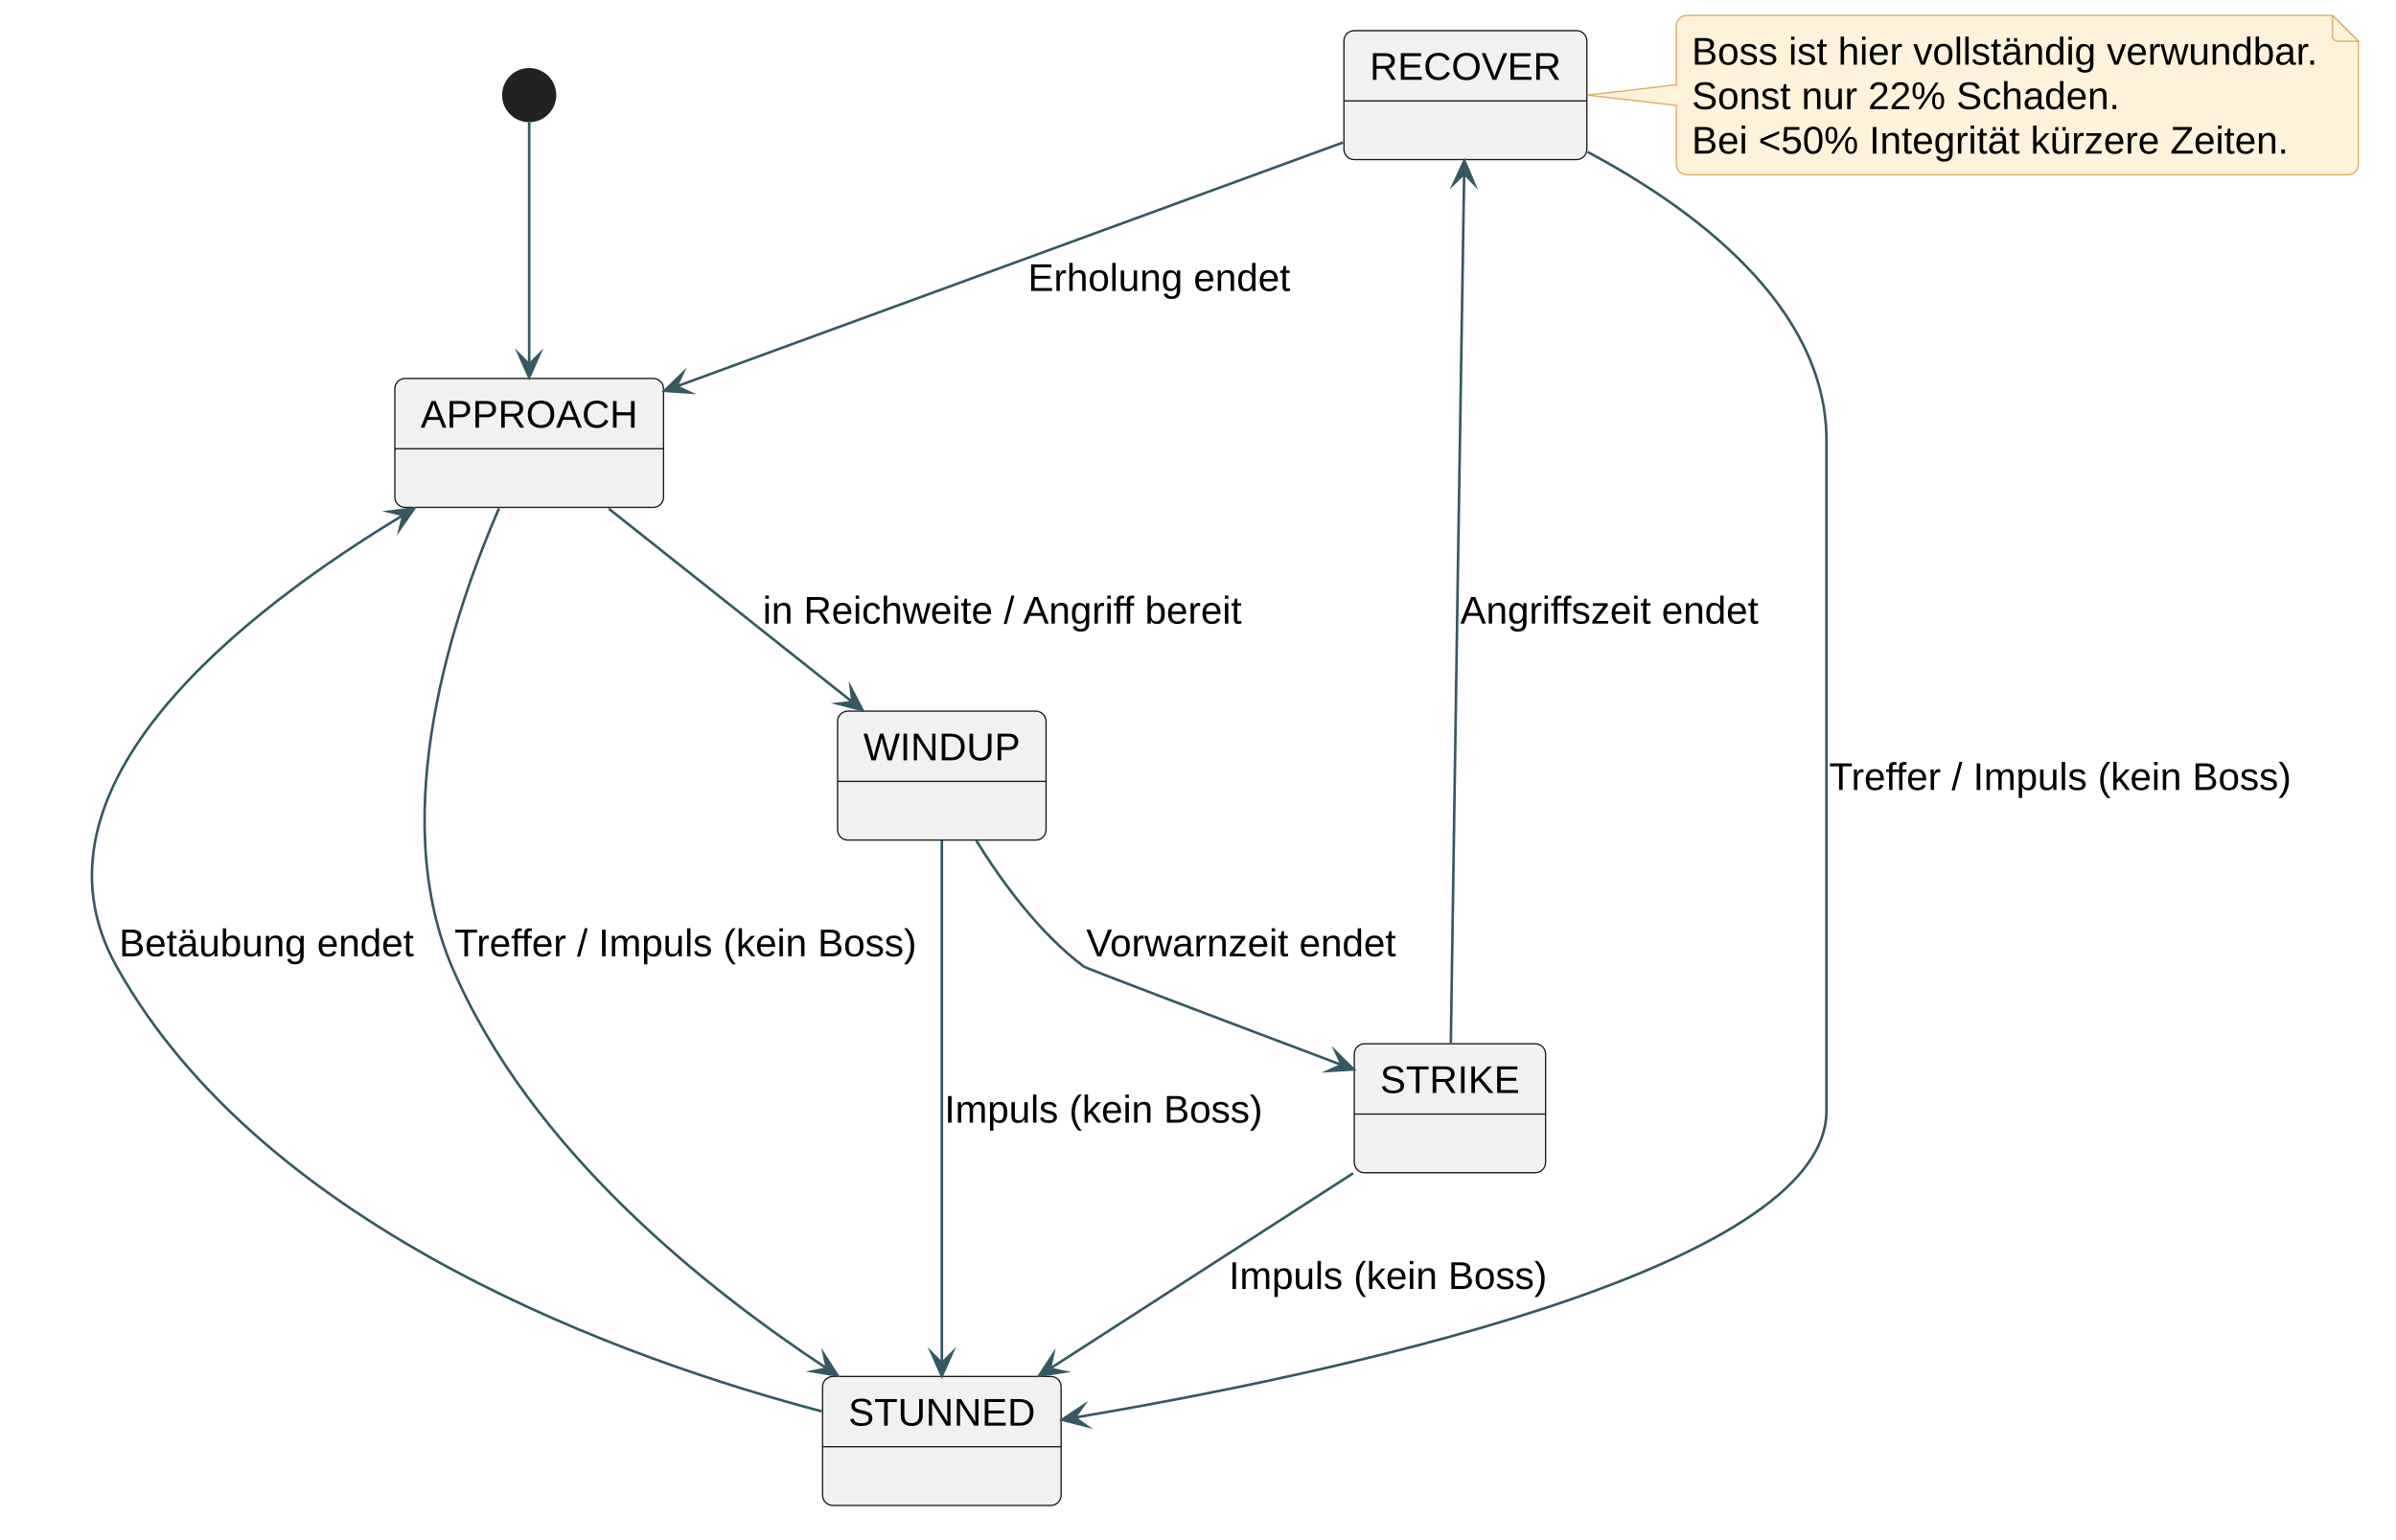
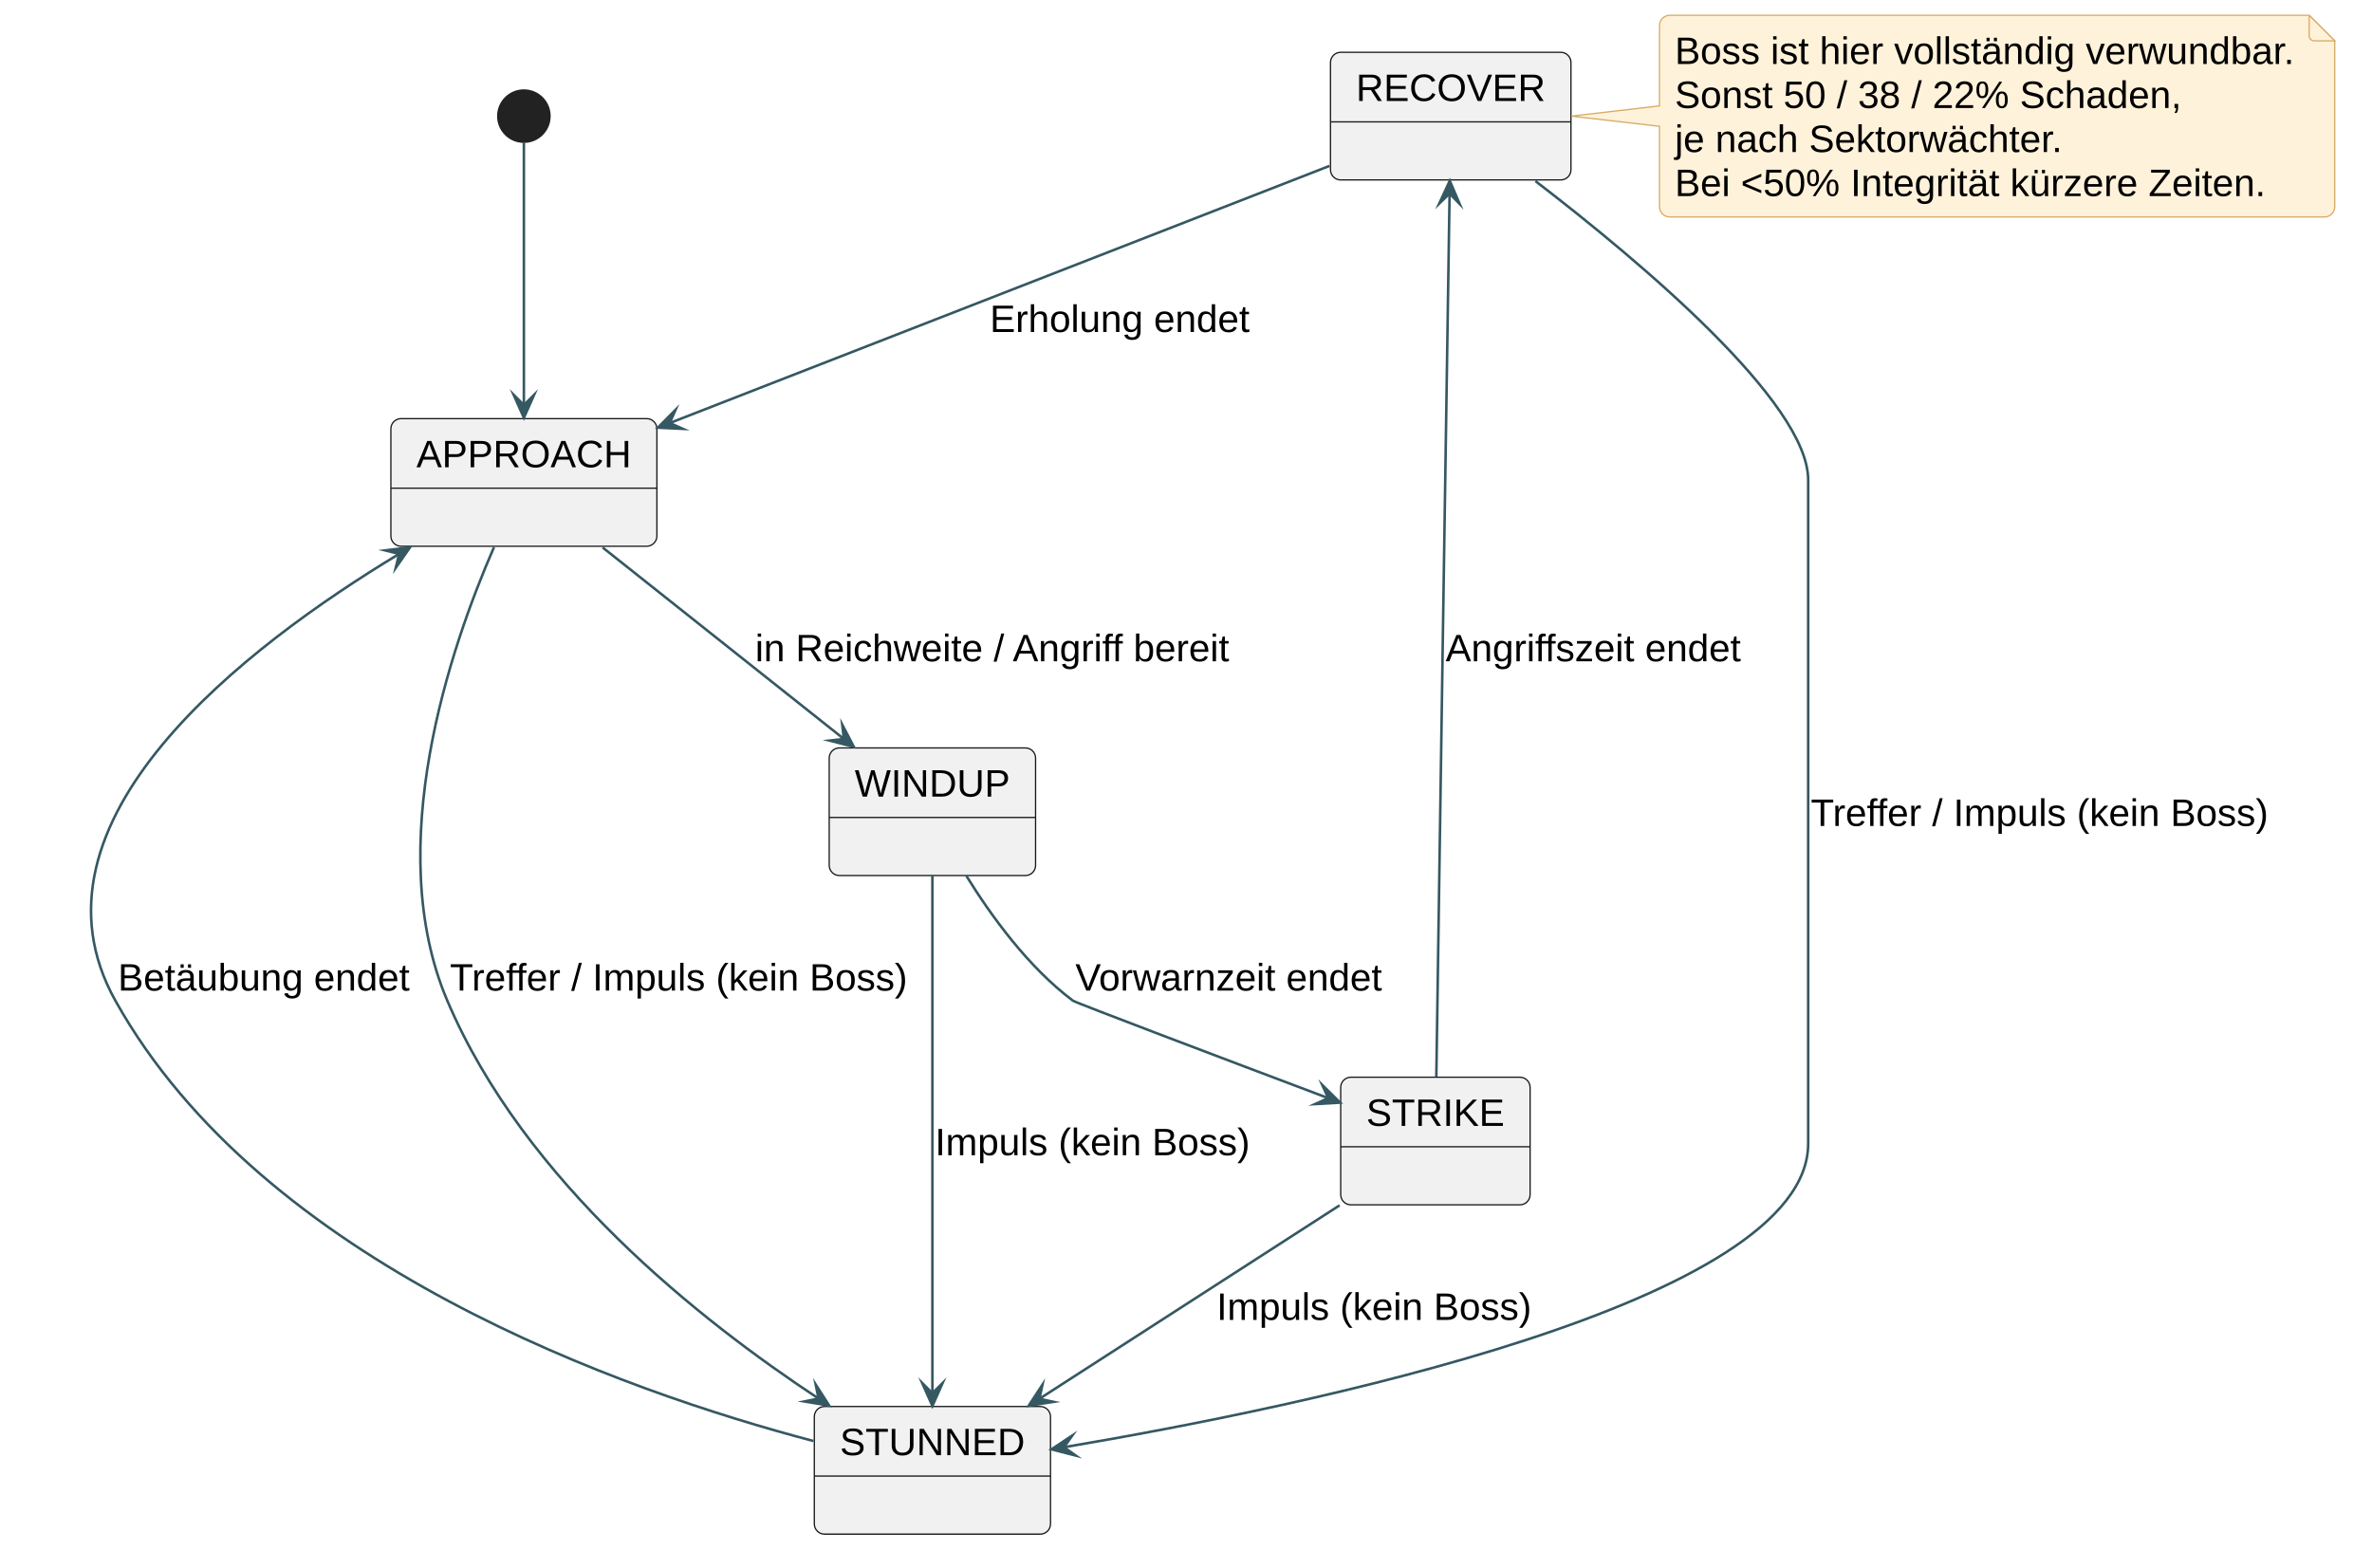
- <svg xmlns="http://www.w3.org/2000/svg" version="1.1" data-diagram-type="STATE" style="width:929px;height:597px;background:#FFFFFF;" width="929px" height="597px" viewBox="0 0 929 597" zoomAndPan="magnify" preserveAspectRatio="none" contentStyleType="text/css">
+ <svg xmlns="http://www.w3.org/2000/svg" version="1.1" data-diagram-type="STATE" style="width:929px;height:614px;background:#FFFFFF;" width="929px" height="614px" viewBox="0 0 929 614" zoomAndPan="magnify" preserveAspectRatio="none" contentStyleType="text/css">
  <defs />
  <g font-family="sans-serif" lengthAdjust="spacing">
    <g class="start_entity" data-qualified-name=".start." id="ent0001" data-source-line="17">
-       <ellipse cx="205.18" cy="36.88" rx="10" ry="10" fill="#222" style="stroke:#222;stroke-width:1;" />
+       <ellipse cx="205.18" cy="45.49" rx="10" ry="10" fill="#222" style="stroke:#222;stroke-width:1;" />
    </g>
    <g class="entity" data-qualified-name="APPROACH" id="ent0002" data-source-line="17">
-       <rect x="153.09" y="146.75" width="104.185" height="50" fill="#F1F1F1" style="stroke:#181818;stroke-width:0.5;" rx="4" ry="4" />
-       <line x1="153.09" y1="173.999" x2="257.275" y2="173.999" style="stroke:#181818;stroke-width:0.5;" />
-       <text x="163.09" y="165.82" fill="#000" font-size="15" textLength="84.185" font-family="Arial">APPROACH</text>
+       <rect x="153.09" y="163.99" width="104.185" height="50" fill="#F1F1F1" style="stroke:#181818;stroke-width:0.5;" rx="4" ry="4" />
+       <line x1="153.09" y1="191.239" x2="257.275" y2="191.239" style="stroke:#181818;stroke-width:0.5;" />
+       <text x="163.09" y="183.06" fill="#000" font-size="15" textLength="84.185" font-family="Arial">APPROACH</text>
    </g>
    <g class="entity" data-qualified-name="WINDUP" id="ent0004" data-source-line="18">
-       <rect x="324.76" y="275.75" width="80.828" height="50" fill="#F1F1F1" style="stroke:#181818;stroke-width:0.5;" rx="4" ry="4" />
-       <line x1="324.76" y1="302.999" x2="405.588" y2="302.999" style="stroke:#181818;stroke-width:0.5;" />
-       <text x="334.76" y="294.82" fill="#000" font-size="15" textLength="60.828" font-family="Arial">WINDUP</text>
+       <rect x="324.76" y="292.99" width="80.828" height="50" fill="#F1F1F1" style="stroke:#181818;stroke-width:0.5;" rx="4" ry="4" />
+       <line x1="324.76" y1="320.239" x2="405.588" y2="320.239" style="stroke:#181818;stroke-width:0.5;" />
+       <text x="334.76" y="312.06" fill="#000" font-size="15" textLength="60.828" font-family="Arial">WINDUP</text>
    </g>
    <g class="entity" data-qualified-name="STRIKE" id="ent0006" data-source-line="19">
-       <rect x="525.09" y="404.75" width="74.177" height="50" fill="#F1F1F1" style="stroke:#181818;stroke-width:0.5;" rx="4" ry="4" />
-       <line x1="525.09" y1="431.999" x2="599.267" y2="431.999" style="stroke:#181818;stroke-width:0.5;" />
-       <text x="535.09" y="423.82" fill="#000" font-size="15" textLength="54.177" font-family="Arial">STRIKE</text>
+       <rect x="525.09" y="421.99" width="74.177" height="50" fill="#F1F1F1" style="stroke:#181818;stroke-width:0.5;" rx="4" ry="4" />
+       <line x1="525.09" y1="449.239" x2="599.267" y2="449.239" style="stroke:#181818;stroke-width:0.5;" />
+       <text x="535.09" y="441.06" fill="#000" font-size="15" textLength="54.177" font-family="Arial">STRIKE</text>
    </g>
    <g class="entity" data-qualified-name="RECOVER" id="ent0008" data-source-line="20">
-       <rect x="521.09" y="11.88" width="94.18" height="50" fill="#F1F1F1" style="stroke:#181818;stroke-width:0.5;" rx="4" ry="4" />
-       <line x1="521.09" y1="39.129" x2="615.27" y2="39.129" style="stroke:#181818;stroke-width:0.5;" />
-       <text x="531.09" y="30.95" fill="#000" font-size="15" textLength="74.18" font-family="Arial">RECOVER</text>
+       <rect x="521.09" y="20.49" width="94.18" height="50" fill="#F1F1F1" style="stroke:#181818;stroke-width:0.5;" rx="4" ry="4" />
+       <line x1="521.09" y1="47.739" x2="615.27" y2="47.739" style="stroke:#181818;stroke-width:0.5;" />
+       <text x="531.09" y="39.56" fill="#000" font-size="15" textLength="74.18" font-family="Arial">RECOVER</text>
    </g>
    <g class="entity" data-qualified-name="STUNNED" id="ent0011" data-source-line="22">
-       <rect x="318.93" y="533.75" width="92.502" height="50" fill="#F1F1F1" style="stroke:#181818;stroke-width:0.5;" rx="4" ry="4" />
-       <line x1="318.93" y1="560.999" x2="411.432" y2="560.999" style="stroke:#181818;stroke-width:0.5;" />
-       <text x="328.93" y="552.82" fill="#000" font-size="15" textLength="72.502" font-family="Arial">STUNNED</text>
+       <rect x="318.93" y="550.99" width="92.502" height="50" fill="#F1F1F1" style="stroke:#181818;stroke-width:0.5;" rx="4" ry="4" />
+       <line x1="318.93" y1="578.239" x2="411.432" y2="578.239" style="stroke:#181818;stroke-width:0.5;" />
+       <text x="328.93" y="570.06" fill="#000" font-size="15" textLength="72.502" font-family="Arial">STUNNED</text>
    </g>
    <g class="entity" data-qualified-name="GMN17" id="ent0018" data-source-line="28">
-       <path d="M649.95,10 L649.95,32.88 L615.41,36.88 L649.95,40.88 L649.95,63.746 A4,4 0 0 0 653.95,67.746 L910.4,67.746 A4,4 0 0 0 914.4,63.746 L914.4,16 L904.4,6 L653.95,6 A4,4 0 0 0 649.95,10" style="stroke:#D8AA64;stroke-width:0.5;" fill="#FFF2DA" />
+       <path d="M649.95,10 L649.95,41.49 L615.41,45.49 L649.95,49.49 L649.95,80.994 A4,4 0 0 0 653.95,84.994 L910.4,84.994 A4,4 0 0 0 914.4,80.994 L914.4,16 L904.4,6 L653.95,6 A4,4 0 0 0 649.95,10" style="stroke:#D8AA64;stroke-width:0.5;" fill="#FFF2DA" />
      <path d="M904.4,6 L904.4,14 A2,2 0 0 0 906.4,16 L914.4,16 L904.4,6" style="stroke:#D8AA64;stroke-width:0.5;" fill="#FFF2DA" />
      <text x="655.95" y="25.07" fill="#000" font-size="15" textLength="243.45" font-family="Arial">Boss ist hier vollständig verwundbar.</text>
-       <text x="655.95" y="42.318" fill="#000" font-size="15" textLength="165.945" font-family="Arial">Sonst nur 22% Schaden.</text>
-       <text x="655.95" y="59.567" fill="#000" font-size="15" textLength="231.372" font-family="Arial">Bei &lt;50% Integrität kürzere Zeiten.</text>
+       <text x="655.95" y="42.318" fill="#000" font-size="15" textLength="198.472" font-family="Arial">Sonst 50 / 38 / 22% Schaden,</text>
+       <text x="655.95" y="59.567" fill="#000" font-size="15" textLength="152.578" font-family="Arial">je nach Sektorwächter.</text>
+       <text x="655.95" y="76.815" fill="#000" font-size="15" textLength="231.372" font-family="Arial">Bei &lt;50% Integrität kürzere Zeiten.</text>
    </g>
    <g class="link" data-entity-1="ent0001" data-entity-2="ent0002" id="lnk3" data-source-line="17" data-link-type="dependency">
-       <path d="M205.18,47.01 C205.18,67.24 205.18,111.39 205.18,141.3" style="stroke:#355863;stroke-width:1;" fill="none" id="*start*-to-APPROACH" />
-       <polygon points="205.18,146.3,209.18,137.3,205.18,141.3,201.18,137.3,205.18,146.3" fill="#355863" style="stroke:#355863;stroke-width:1;stroke-linejoin:miter;stroke-miterlimit:10;" />
+       <path d="M205.18,55.78 C205.18,77.42 205.18,126.79 205.18,158.67" style="stroke:#355863;stroke-width:1;" fill="none" id="*start*-to-APPROACH" />
+       <polygon points="205.18,163.67,209.18,154.67,205.18,158.67,201.18,154.67,205.18,163.67" fill="#355863" style="stroke:#355863;stroke-width:1;stroke-linejoin:miter;stroke-miterlimit:10;" />
    </g>
    <g class="link" data-entity-1="ent0002" data-entity-2="ent0004" id="lnk5" data-source-line="18" data-link-type="dependency">
-       <path d="M236.03,197.24 C264.36,219.73 302.204,249.761 330.504,272.231" style="stroke:#355863;stroke-width:1;" fill="none" id="APPROACH-to-WINDUP" />
-       <polygon points="334.42,275.34,329.859,266.611,330.504,272.231,324.884,272.876,334.42,275.34" fill="#355863" style="stroke:#355863;stroke-width:1;stroke-linejoin:miter;stroke-miterlimit:10;" />
-       <text x="295.76" y="241.82" fill="#000" font-size="15" textLength="186.753" font-family="Arial">in Reichweite / Angriff bereit</text>
+       <path d="M236.03,214.48 C264.36,236.97 302.204,267.001 330.504,289.471" style="stroke:#355863;stroke-width:1;" fill="none" id="APPROACH-to-WINDUP" />
+       <polygon points="334.42,292.58,329.859,283.851,330.504,289.471,324.884,290.116,334.42,292.58" fill="#355863" style="stroke:#355863;stroke-width:1;stroke-linejoin:miter;stroke-miterlimit:10;" />
+       <text x="295.76" y="259.06" fill="#000" font-size="15" textLength="186.753" font-family="Arial">in Reichweite / Angriff bereit</text>
    </g>
    <g class="link" data-entity-1="ent0004" data-entity-2="ent0006" id="lnk7" data-source-line="19" data-link-type="dependency">
-       <path d="M378.52,325.94 C388.27,341.7 402.8,361.69 420.18,374.75 C421.3,375.59 478.501,397.226 520.201,412.946" style="stroke:#355863;stroke-width:1;" fill="none" id="WINDUP-to-STRIKE" />
-       <polygon points="524.88,414.71,517.87,407.792,520.201,412.946,515.048,415.278,524.88,414.71" fill="#355863" style="stroke:#355863;stroke-width:1;stroke-linejoin:miter;stroke-miterlimit:10;" />
-       <text x="421.18" y="370.82" fill="#000" font-size="15" textLength="120.901" font-family="Arial">Vorwarnzeit endet</text>
+       <path d="M378.52,343.18 C388.27,358.94 402.8,378.93 420.18,391.99 C421.3,392.83 478.501,414.466 520.201,430.186" style="stroke:#355863;stroke-width:1;" fill="none" id="WINDUP-to-STRIKE" />
+       <polygon points="524.88,431.95,517.87,425.032,520.201,430.186,515.048,432.518,524.88,431.95" fill="#355863" style="stroke:#355863;stroke-width:1;stroke-linejoin:miter;stroke-miterlimit:10;" />
+       <text x="421.18" y="388.06" fill="#000" font-size="15" textLength="120.901" font-family="Arial">Vorwarnzeit endet</text>
    </g>
    <g class="link" data-entity-1="ent0006" data-entity-2="ent0008" id="lnk9" data-source-line="20" data-link-type="dependency">
-       <path d="M562.53,404.5 C563.08,366.57 564.19,290.93 565.18,226.75 C566.09,167.73 567.119,103.329 567.699,67.329" style="stroke:#355863;stroke-width:1;" fill="none" id="STRIKE-to-RECOVER" />
-       <polygon points="567.78,62.33,563.636,71.264,567.699,67.329,571.634,71.393,567.78,62.33" fill="#355863" style="stroke:#355863;stroke-width:1;stroke-linejoin:miter;stroke-miterlimit:10;" />
-       <text x="566.18" y="241.82" fill="#000" font-size="15" textLength="115.898" font-family="Arial">Angriffszeit endet</text>
+       <path d="M562.54,421.74 C563.1,383.81 564.21,308.17 565.18,243.99 C566.12,181.59 567.164,113.089 567.734,75.819" style="stroke:#355863;stroke-width:1;" fill="none" id="STRIKE-to-RECOVER" />
+       <polygon points="567.81,70.82,563.673,79.758,567.734,75.819,571.672,79.88,567.81,70.82" fill="#355863" style="stroke:#355863;stroke-width:1;stroke-linejoin:miter;stroke-miterlimit:10;" />
+       <text x="566.18" y="259.06" fill="#000" font-size="15" textLength="115.898" font-family="Arial">Angriffszeit endet</text>
    </g>
    <g class="link" data-entity-1="ent0008" data-entity-2="ent0002" id="lnk10" data-source-line="21" data-link-type="dependency">
-       <path d="M520.72,55.25 C452.79,80.12 332.935,123.981 262.335,149.831" style="stroke:#355863;stroke-width:1;" fill="none" id="RECOVER-to-APPROACH" />
-       <polygon points="257.64,151.55,267.467,152.212,262.335,149.831,264.716,144.699,257.64,151.55" fill="#355863" style="stroke:#355863;stroke-width:1;stroke-linejoin:miter;stroke-miterlimit:10;" />
-       <text x="398.56" y="112.82" fill="#000" font-size="15" textLength="101.748" font-family="Arial">Erholung endet</text>
+       <path d="M520.72,64.99 C452.79,91.47 332.899,138.204 262.299,165.724" style="stroke:#355863;stroke-width:1;" fill="none" id="RECOVER-to-APPROACH" />
+       <polygon points="257.64,167.54,267.478,167.998,262.299,165.724,264.573,160.544,257.64,167.54" fill="#355863" style="stroke:#355863;stroke-width:1;stroke-linejoin:miter;stroke-miterlimit:10;" />
+       <text x="387.68" y="130.06" fill="#000" font-size="15" textLength="101.748" font-family="Arial">Erholung endet</text>
    </g>
    <g class="link" data-entity-1="ent0002" data-entity-2="ent0011" id="lnk12" data-source-line="22" data-link-type="dependency">
-       <path d="M193.47,197.13 C176.46,236.2 149.58,314.55 175.18,374.75 C205.47,445.98 274.397,500.156 320.587,530.636" style="stroke:#355863;stroke-width:1;" fill="none" id="APPROACH-to-STUNNED" />
-       <polygon points="324.76,533.39,319.451,525.094,320.587,530.636,315.045,531.772,324.76,533.39" fill="#355863" style="stroke:#355863;stroke-width:1;stroke-linejoin:miter;stroke-miterlimit:10;" />
-       <text x="176.18" y="370.82" fill="#000" font-size="15" textLength="180.044" font-family="Arial">Treffer / Impuls (kein Boss)</text>
+       <path d="M193.47,214.37 C176.46,253.44 149.58,331.79 175.18,391.99 C205.47,463.22 274.397,517.396 320.587,547.876" style="stroke:#355863;stroke-width:1;" fill="none" id="APPROACH-to-STUNNED" />
+       <polygon points="324.76,550.63,319.451,542.334,320.587,547.876,315.045,549.012,324.76,550.63" fill="#355863" style="stroke:#355863;stroke-width:1;stroke-linejoin:miter;stroke-miterlimit:10;" />
+       <text x="176.18" y="388.06" fill="#000" font-size="15" textLength="180.044" font-family="Arial">Treffer / Impuls (kein Boss)</text>
    </g>
    <g class="link" data-entity-1="ent0011" data-entity-2="ent0002" id="lnk16" data-source-line="26" data-link-type="dependency">
-       <path d="M318.6,547.27 C244.67,527.8 102.94,478.28 45.18,374.75 C6,304.52 96.44,235.915 156.34,199.735" style="stroke:#355863;stroke-width:1;" fill="none" id="STUNNED-to-APPROACH" />
-       <polygon points="160.62,197.15,150.848,198.379,156.34,199.735,154.984,205.227,160.62,197.15" fill="#355863" style="stroke:#355863;stroke-width:1;stroke-linejoin:miter;stroke-miterlimit:10;" />
-       <text x="46.18" y="370.82" fill="#000" font-size="15" textLength="114.272" font-family="Arial">Betäubung endet</text>
+       <path d="M318.6,564.51 C244.67,545.04 102.94,495.52 45.18,391.99 C6,321.76 96.44,253.155 156.34,216.975" style="stroke:#355863;stroke-width:1;" fill="none" id="STUNNED-to-APPROACH" />
+       <polygon points="160.62,214.39,150.848,215.619,156.34,216.975,154.984,222.467,160.62,214.39" fill="#355863" style="stroke:#355863;stroke-width:1;stroke-linejoin:miter;stroke-miterlimit:10;" />
+       <text x="46.18" y="388.06" fill="#000" font-size="15" textLength="114.272" font-family="Arial">Betäubung endet</text>
    </g>
    <g class="link" data-entity-1="ent0008" data-entity-2="ent0011" id="lnk13" data-source-line="23" data-link-type="dependency">
-       <path d="M615.58,58.93 C656.19,80.57 708.18,118.47 708.18,170.75 C708.18,170.75 708.18,170.75 708.18,430.75 C708.18,493.22 510.51,533.847 416.72,549.697" style="stroke:#355863;stroke-width:1;" fill="none" id="RECOVER-to-STUNNED" />
-       <polygon points="411.79,550.53,421.331,552.974,416.72,549.697,419.998,545.086,411.79,550.53" fill="#355863" style="stroke:#355863;stroke-width:1;stroke-linejoin:miter;stroke-miterlimit:10;" />
-       <text x="709.18" y="306.32" fill="#000" font-size="15" textLength="180.044" font-family="Arial">Treffer / Impuls (kein Boss)</text>
+       <path d="M601.36,70.94 C642.76,102.73 708.18,157.75 708.18,187.99 C708.18,187.99 708.18,187.99 708.18,447.99 C708.18,510.46 510.51,551.087 416.72,566.937" style="stroke:#355863;stroke-width:1;" fill="none" id="RECOVER-to-STUNNED" />
+       <polygon points="411.79,567.77,421.331,570.214,416.72,566.937,419.998,562.326,411.79,567.77" fill="#355863" style="stroke:#355863;stroke-width:1;stroke-linejoin:miter;stroke-miterlimit:10;" />
+       <text x="709.18" y="323.56" fill="#000" font-size="15" textLength="180.044" font-family="Arial">Treffer / Impuls (kein Boss)</text>
    </g>
    <g class="link" data-entity-1="ent0004" data-entity-2="ent0011" id="lnk14" data-source-line="24" data-link-type="dependency">
-       <path d="M365.18,325.83 C365.18,374.63 365.18,479.65 365.18,528.54" style="stroke:#355863;stroke-width:1;" fill="none" id="WINDUP-to-STUNNED" />
-       <polygon points="365.18,533.54,369.18,524.54,365.18,528.54,361.18,524.54,365.18,533.54" fill="#355863" style="stroke:#355863;stroke-width:1;stroke-linejoin:miter;stroke-miterlimit:10;" />
-       <text x="366.18" y="435.32" fill="#000" font-size="15" textLength="123.369" font-family="Arial">Impuls (kein Boss)</text>
+       <path d="M365.18,343.07 C365.18,391.87 365.18,496.89 365.18,545.78" style="stroke:#355863;stroke-width:1;" fill="none" id="WINDUP-to-STUNNED" />
+       <polygon points="365.18,550.78,369.18,541.78,365.18,545.78,361.18,541.78,365.18,550.78" fill="#355863" style="stroke:#355863;stroke-width:1;stroke-linejoin:miter;stroke-miterlimit:10;" />
+       <text x="366.18" y="452.56" fill="#000" font-size="15" textLength="123.369" font-family="Arial">Impuls (kein Boss)</text>
    </g>
    <g class="link" data-entity-1="ent0006" data-entity-2="ent0011" id="lnk15" data-source-line="25" data-link-type="dependency">
-       <path d="M524.66,454.94 C489.72,477.46 442.102,508.161 407.092,530.731" style="stroke:#355863;stroke-width:1;" fill="none" id="STRIKE-to-STUNNED" />
-       <polygon points="402.89,533.44,412.622,531.925,407.092,530.731,408.287,525.202,402.89,533.44" fill="#355863" style="stroke:#355863;stroke-width:1;stroke-linejoin:miter;stroke-miterlimit:10;" />
-       <text x="476.47" y="499.82" fill="#000" font-size="15" textLength="123.369" font-family="Arial">Impuls (kein Boss)</text>
+       <path d="M524.66,472.18 C489.72,494.7 442.102,525.401 407.092,547.971" style="stroke:#355863;stroke-width:1;" fill="none" id="STRIKE-to-STUNNED" />
+       <polygon points="402.89,550.68,412.622,549.165,407.092,547.971,408.287,542.442,402.89,550.68" fill="#355863" style="stroke:#355863;stroke-width:1;stroke-linejoin:miter;stroke-miterlimit:10;" />
+       <text x="476.47" y="517.06" fill="#000" font-size="15" textLength="123.369" font-family="Arial">Impuls (kein Boss)</text>
    </g>
  </g>
</svg>
